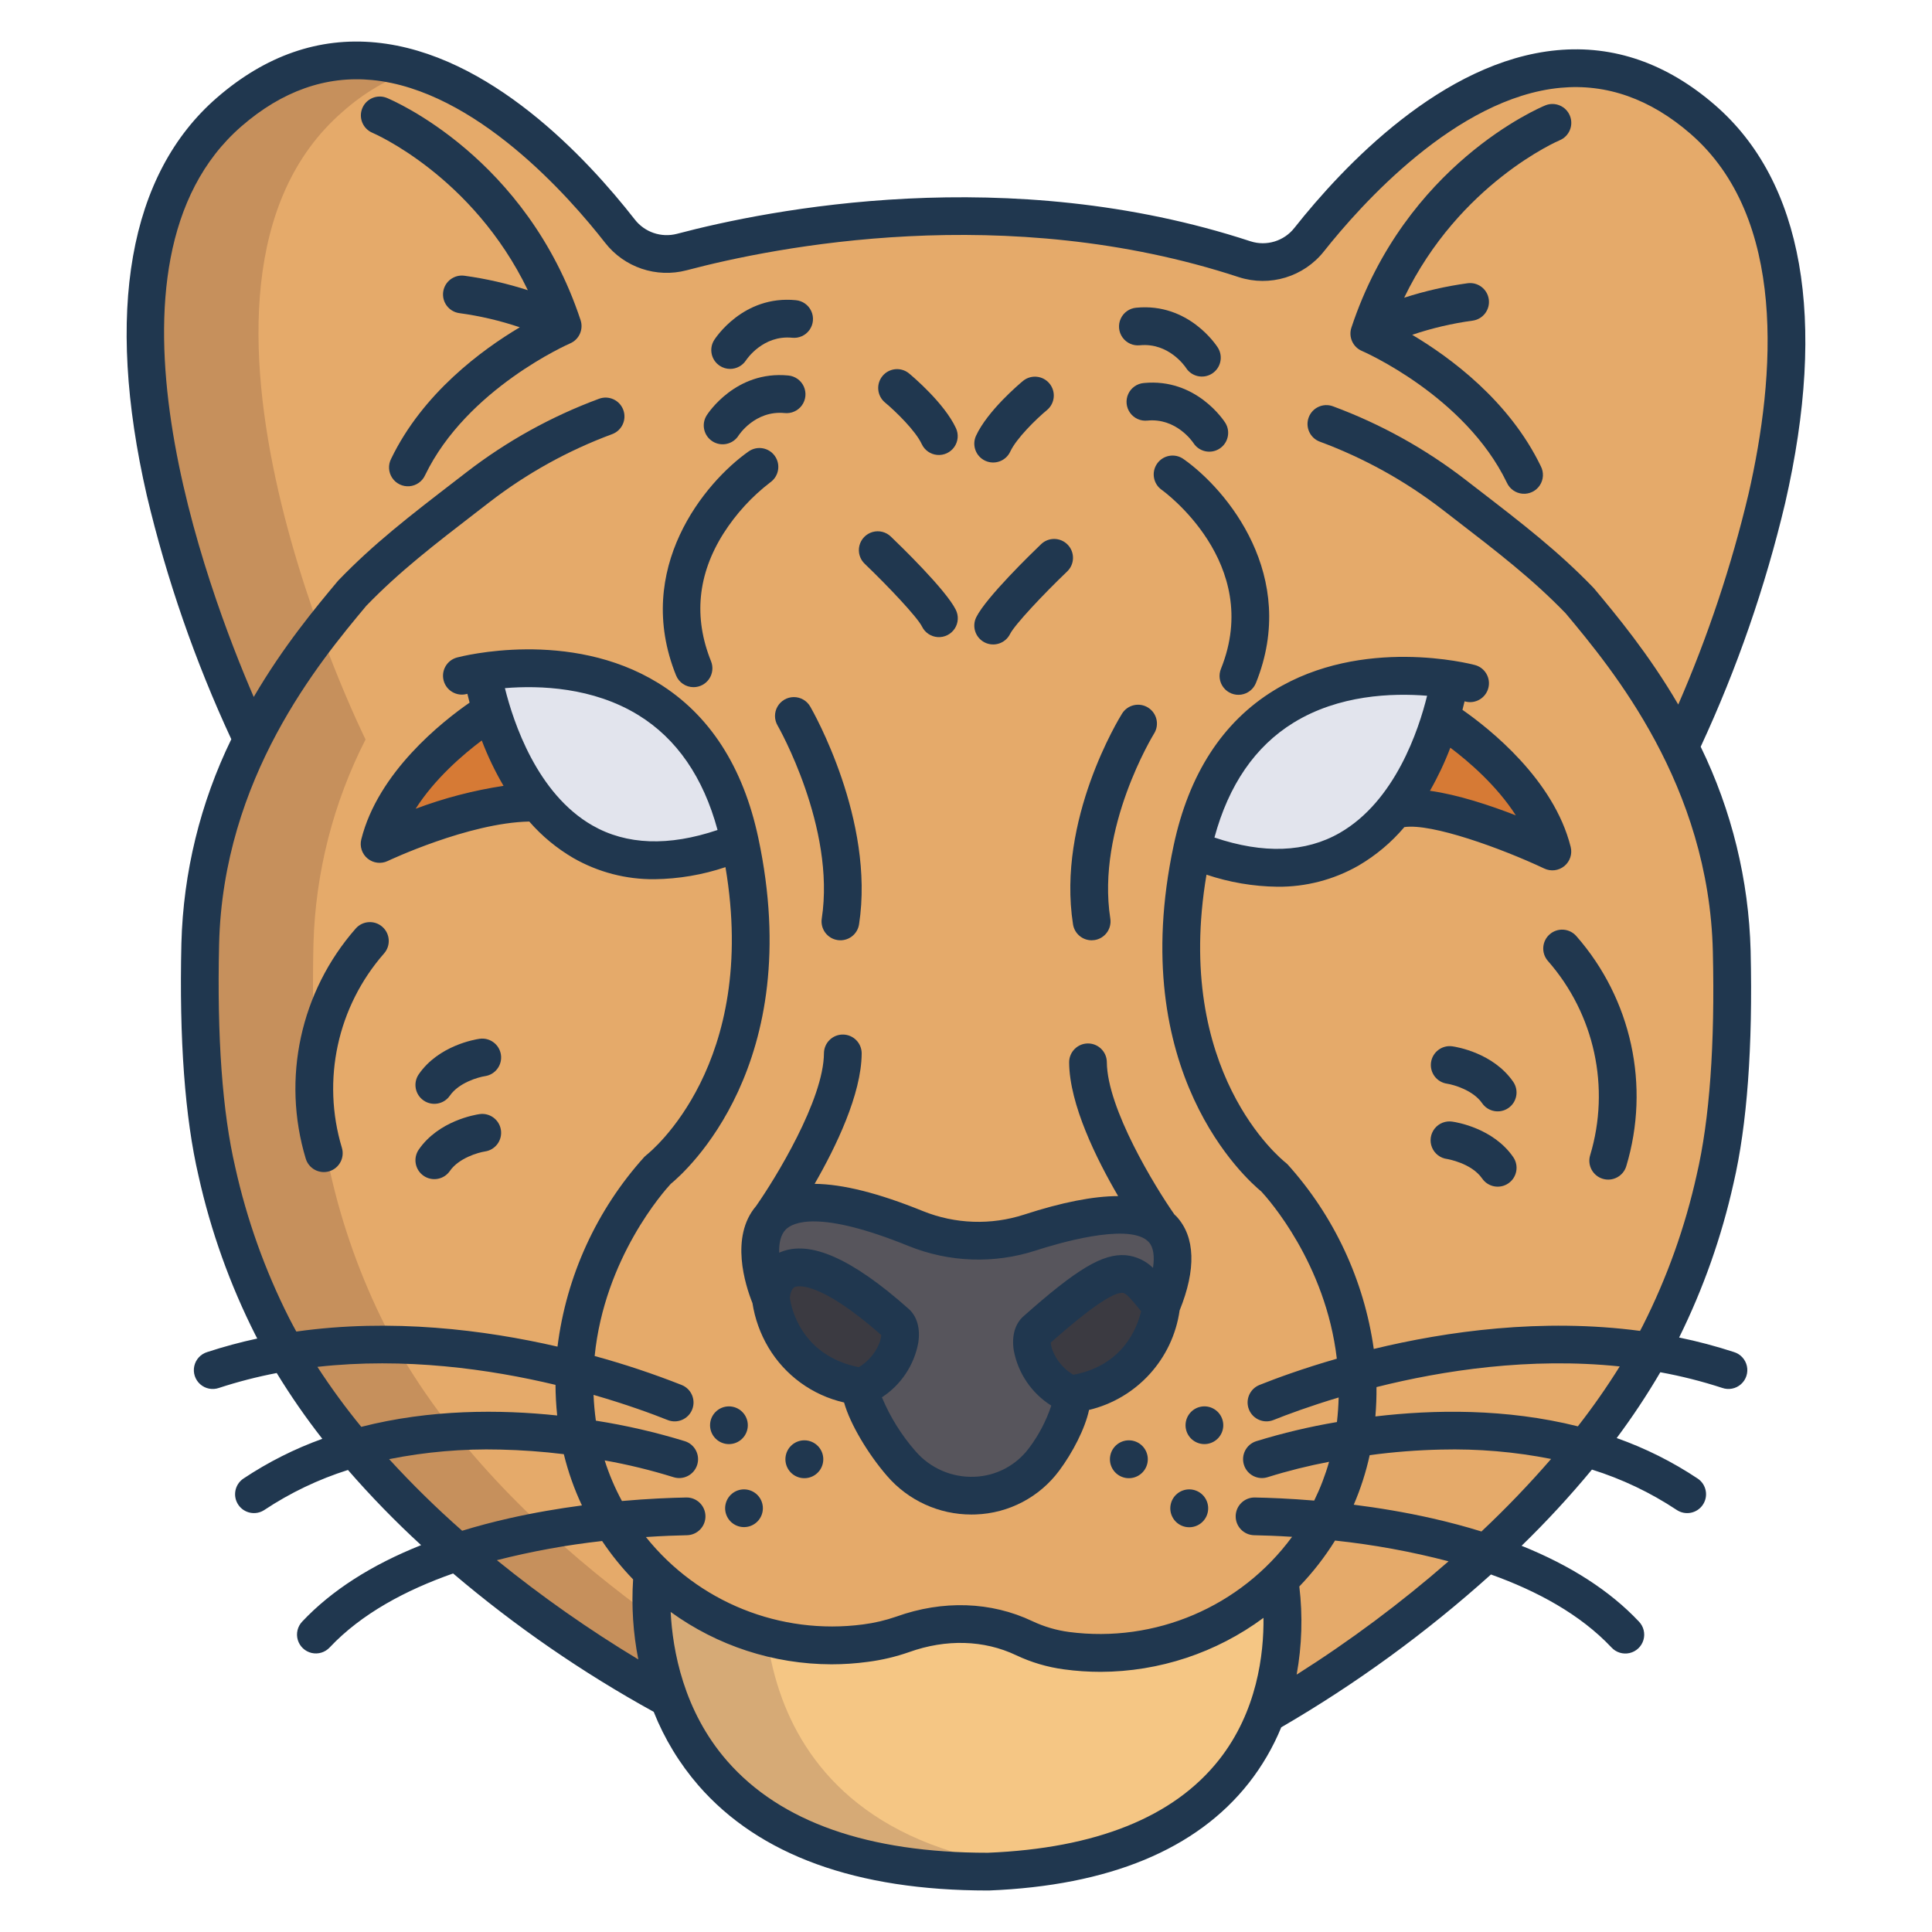
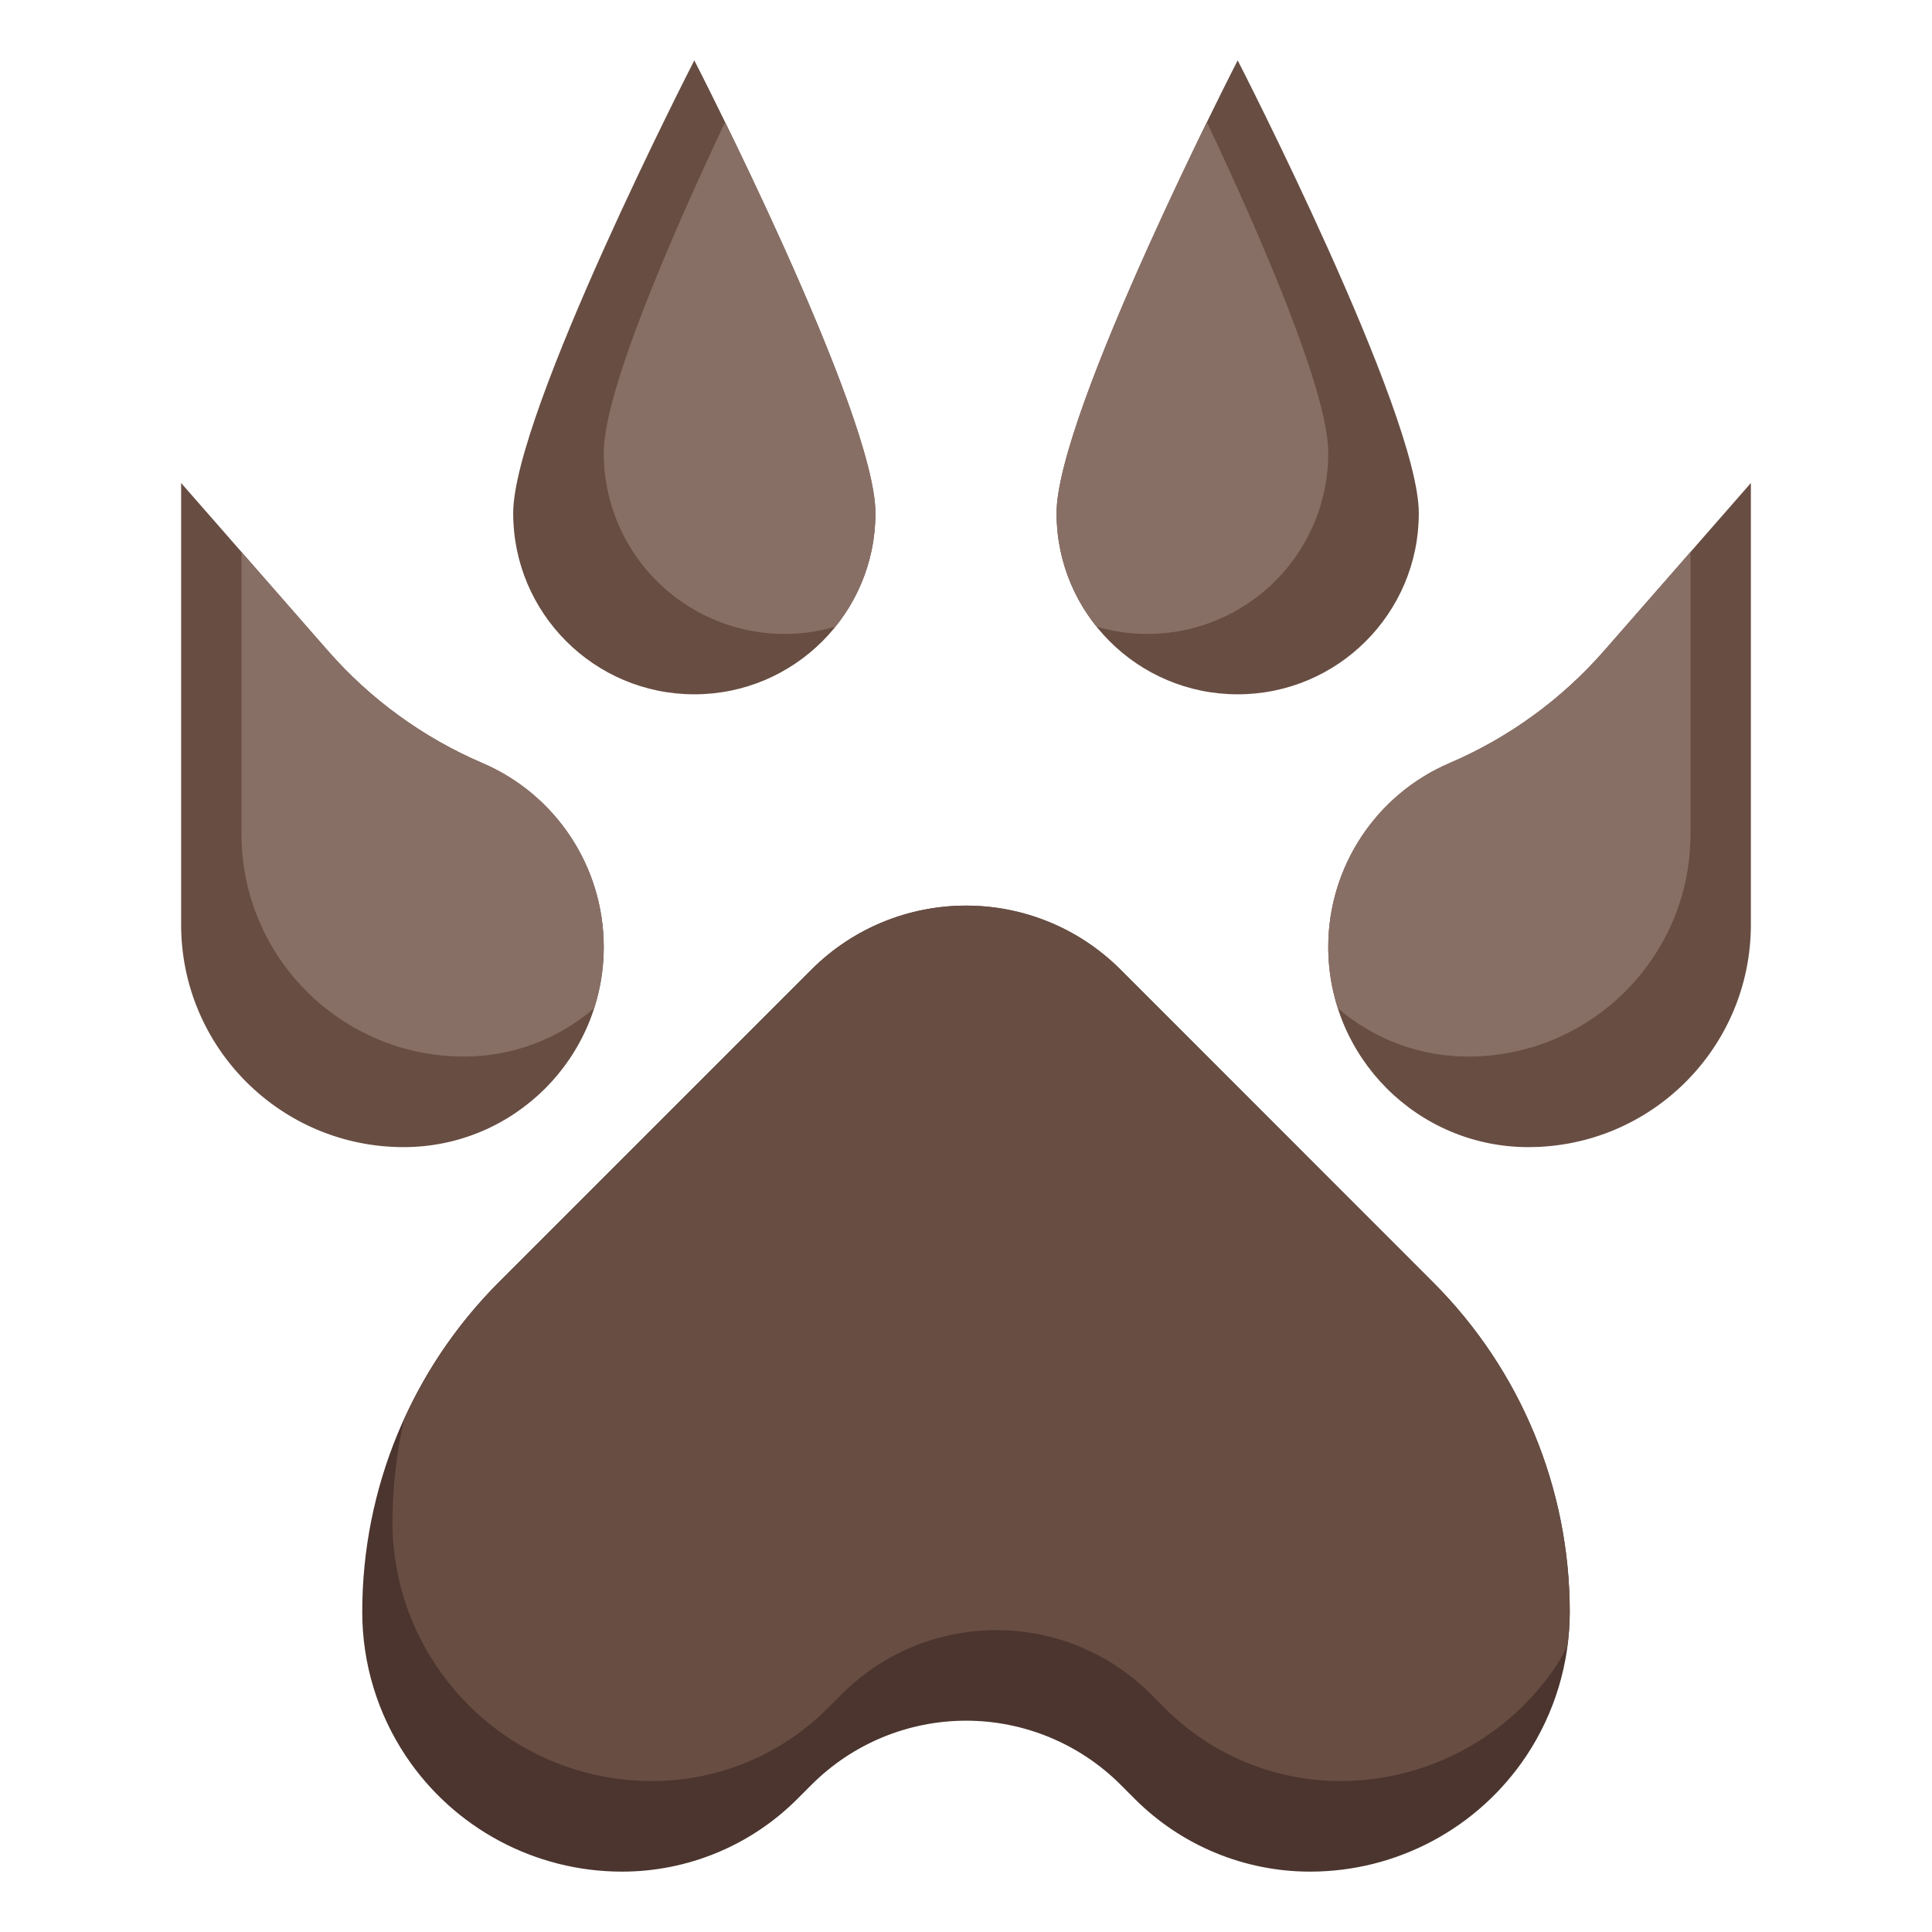
- <svg xmlns="http://www.w3.org/2000/svg" id="Layer_1" height="512" viewBox="0 0 512 512" width="512" data-name="Layer 1">
-   <path d="m445.12 197.96.01-.01s59.53-119.94 6.12-166.3c-42.56-36.93-87.72 10.9-104.31 31.86a15.605 15.605 0 0 1 -17.08 5.19c-62.99-20.69-125.29-8.22-149.16-1.91a15.725 15.725 0 0 1 -16.43-5.56c-16.09-20.62-60.74-68.69-103.52-31.57-53.41 46.35 6.12 166.3 6.12 166.3h.01a126.906 126.906 0 0 0 -13.81 54.14c-.48 20.59.34 42.95 4.41 60.39a176.618 176.618 0 0 0 14.69 41.08c28.82 56.32 94.93 93.34 105.09 98.55l158.28 4.14c10.16-5.21 75.47-44.38 104.29-100.7a176.549 176.549 0 0 0 14.69-41.07c4.07-17.44 4.89-39.81 4.41-60.39a126.906 126.906 0 0 0 -13.81-54.14z" fill="#e5aa6a" />
-   <path d="m102.17 351.57a176.618 176.618 0 0 1 -14.69-41.08c-4.07-17.44-4.89-39.8-4.41-60.39a126.906 126.906 0 0 1 13.81-54.14h-.01s-59.53-119.95-6.12-166.3a56.587 56.587 0 0 1 19.061-11.25c-15.438-4.742-32.391-3.21-49.061 11.25-53.41 46.35 6.12 166.3 6.12 166.3h.01a126.906 126.906 0 0 0 -13.81 54.14c-.48 20.59.34 42.95 4.41 60.39a176.618 176.618 0 0 0 14.69 41.08c28.82 56.32 94.93 93.34 105.09 98.55h30c-10.16-5.21-76.27-42.23-105.09-98.55z" fill="#c6905c" />
-   <path d="m307.39 325.08c-.01-.01-.01-.01-.01-.02-4.58-3.98-14.59-4.87-34.41 1.57a44.284 44.284 0 0 1 -30.3-1.05c-22.95-9.33-33.81-8.01-38.37-2.86a.031.031 0 0 0 -.01.02c-4.86 5.52-2.5 15.41 0 21.33l24.09 23.47c-1.38.62 2.35 10.96 10.47 20.33 10.16 11.72 28.62 11.31 37.87-1.15 6.12-8.25 8.19-16.61 6.9-17.18l24.09-23.48c2.66-6.31 5.38-16.04-.32-20.98z" fill="#57555c" />
-   <path d="m381.76 190.27s24.49 14.8 29.64 35.39c0 0-31.15-14.69-42.01-10.92 6.42-7.93 10.23-17.42 12.37-24.47z" fill="#d67a35" />
-   <path d="m384.2 180.02v.01a78.048 78.048 0 0 1 -2.44 10.24c-2.14 7.05-5.95 16.54-12.37 24.47-10.1 12.49-26.69 21.13-53.46 10.37 10.48-49.25 53.11-47.39 68.27-45.09z" fill="#e2e4ed" />
-   <path d="m142.6 212.73c-17.71-.67-42 10.93-42 10.93 5.15-20.58 29.67-35.29 29.67-35.29 2.15 7.04 5.95 16.47 12.33 24.36z" fill="#d67a35" />
-   <path d="m196.07 223.11c-26.78 10.76-43.36 2.11-53.47-10.38-6.38-7.89-10.18-17.32-12.33-24.36a77.2 77.2 0 0 1 -2.47-10.34c15.17-2.31 57.79-4.16 68.27 45.08z" fill="#e2e4ed" />
-   <path d="m339.02 418.78a71.516 71.516 0 0 1 -3.48 35.48c-7.35 19.38-26.38 39.84-73.65 41.74-55.3.04-76.62-24.21-84.63-45.88a75.992 75.992 0 0 1 -4.28-33.34 67.886 67.886 0 0 0 56.38 18.67 48.9 48.9 0 0 0 9.89-2.33c10.5-3.77 22.1-3.78 32.18 1.01a37.792 37.792 0 0 0 11.21 3.31 67.859 67.859 0 0 0 56.38-18.66z" fill="#f5c684" />
-   <path d="m307.71 346.06s-1.76 20.41-24.09 23.48c-9.09-4.08-11.92-14.44-9.09-16.95 24.47-21.75 25.09-16.01 33.18-6.53z" fill="#3b3a41" />
-   <path d="m237.47 350.59c2.83 2.52 0 12.87-9.09 16.95-22.4-3.37-24.09-23.47-24.09-23.47.47-8.81 8.73-15.21 33.18 6.52z" fill="#3b3a41" />
-   <path d="m207.26 450.12a74.732 74.732 0 0 1 -3.967-16.249 68.587 68.587 0 0 1 -30.313-17.091 75.992 75.992 0 0 0 4.28 33.34c8.01 21.67 29.33 45.92 84.63 45.88 4.23-.17 8.225-.5 12.014-.948-42.09-4.652-59.569-25.791-66.644-44.932z" fill="#d6aa76" />
-   <g fill="#20374f">
-     <path d="m221.96 249.128a4.992 4.992 0 0 0 5.7-4.183c4.237-27.6-12.23-56.47-12.934-57.685a5 5 0 1 0 -8.656 5.007c.155.267 15.415 27 11.706 51.161a5 5 0 0 0 4.184 5.7z" />
-     <path d="m183.793 182.106a5 5 0 0 0 4.637-6.869c-4.672-11.6-3.563-23 3.3-33.87a52.937 52.937 0 0 1 12.41-13.548 5 5 0 0 0 -5.757-8.177c-11.625 8.167-30.6 31.078-19.226 59.33a5 5 0 0 0 4.636 3.134z" />
-     <path d="m244.328 166.026a5 5 0 1 0 8.945-4.469c-2.647-5.3-14.769-17.039-17.172-19.339a5 5 0 1 0 -6.914 7.224c6.313 6.046 13.902 14.106 15.141 16.584z" />
-     <path d="m81.022 307.041a5 5 0 0 0 9.583-2.859 54.33 54.33 0 0 1 11.187-51.524 5 5 0 1 0 -7.534-6.576 64.283 64.283 0 0 0 -13.236 60.959z" />
-     <path d="m112.262 291.64a5 5 0 0 0 6.955-1.276c2.372-3.436 7.514-4.9 9.3-5.173a5 5 0 0 0 -1.426-9.9c-1.092.155-10.824 1.735-16.106 9.391a5 5 0 0 0 1.277 6.958z" />
-     <path d="m112.262 311.6a5 5 0 0 0 6.955-1.276c2.373-3.438 7.517-4.9 9.3-5.173a5 5 0 0 0 -1.428-9.9c-1.092.155-10.824 1.735-16.106 9.391a5 5 0 0 0 1.279 6.958z" />
-     <path d="m190.8 96.973a4.953 4.953 0 0 0 2.686.789 5.03 5.03 0 0 0 4.212-2.274c.18-.275 4.5-6.733 12.217-5.984a5 5 0 1 0 .962-9.953c-13.923-1.35-21.307 10.079-21.614 10.567a4.981 4.981 0 0 0 1.537 6.855z" />
-     <path d="m188.832 116.972a5 5 0 0 0 6.9-1.56c.042-.068 4.326-6.707 12.195-5.95a5 5 0 1 0 .963-9.953c-13.923-1.352-21.308 10.08-21.615 10.567a5 5 0 0 0 1.557 6.896z" />
-     <path d="m244.262 117.669a5 5 0 1 0 9.078-4.194c-3.074-6.653-11.543-13.779-12.5-14.569a5 5 0 0 0 -6.377 7.7c2.937 2.44 8.198 7.594 9.799 11.063z" />
-     <path d="m61.3 195.9a131.381 131.381 0 0 0 -13.228 54.088c-.6 25.445.933 46.184 4.541 61.645a180.028 180.028 0 0 0 15.105 42.217c.15.293.308.583.46.876a132.731 132.731 0 0 0 -13.262 3.585 5 5 0 1 0 3.115 9.5 125.067 125.067 0 0 1 15.3-3.945 182.136 182.136 0 0 0 12.087 17.434 96.943 96.943 0 0 0 -20.9 10.532 5 5 0 1 0 5.565 8.309 88.162 88.162 0 0 1 22.128-10.585 247.717 247.717 0 0 0 19.389 19.922c-13.191 5.255-23.747 12.022-31.49 20.233a5 5 0 1 0 7.278 6.857c8.433-8.949 20.2-15.2 32.69-19.584a321.84 321.84 0 0 0 53.163 36.673 68.3 68.3 0 0 0 11.893 19.552c16.066 18.441 41.839 27.791 76.61 27.791h.351c31.8-1.278 54.958-10.855 68.836-28.464a61.951 61.951 0 0 0 8.612-14.779 333.187 333.187 0 0 0 55.575-40.5c12.2 4.367 23.659 10.551 31.919 19.315a5 5 0 1 0 7.277-6.857c-7.661-8.13-18.078-14.837-31.077-20.068a253.2 253.2 0 0 0 18.645-20.193 88.313 88.313 0 0 1 22.455 10.69 5 5 0 0 0 5.566-8.309 97.1 97.1 0 0 0 -21.466-10.735 186.745 186.745 0 0 0 11.563-17.439 125.333 125.333 0 0 1 16.4 4.147 5 5 0 1 0 3.115-9.5 133.382 133.382 0 0 0 -14.531-3.851 180.925 180.925 0 0 0 14.41-40.832c3.608-15.46 5.136-36.2 4.541-61.644a131.353 131.353 0 0 0 -13.235-54.088 339.421 339.421 0 0 0 22.39-64.59c11.178-48.73 4.759-85.185-18.565-105.425-12.759-11.078-26.847-15.978-41.887-14.572-30.38 2.84-56.658 30.728-69.619 47.1a10.633 10.633 0 0 1 -11.6 3.547c-64.23-21.094-127.7-8.419-152-1.992a10.722 10.722 0 0 1 -11.2-3.8c-12.69-16.262-38.481-43.98-68.637-46.9-15.068-1.461-29.232 3.46-42.1 14.632-23.333 20.229-29.752 56.684-18.574 105.415a339.524 339.524 0 0 0 22.392 64.592zm34.441 182.227a178.55 178.55 0 0 1 -11.623-15.894c23.17-2.587 45.622.59 63.094 4.77.019 2.642.159 5.346.45 8.115-15.145-1.607-33.619-1.669-51.921 3.009zm7.385 8.56a133.109 133.109 0 0 1 29.407-2.534 167.482 167.482 0 0 1 16.887 1.219 71.789 71.789 0 0 0 4.8 13.583c-6.118.808-12.684 1.912-19.391 3.434q-6.465 1.467-12.353 3.278a250.676 250.676 0 0 1 -19.35-18.98zm28.553 26.777a204.671 204.671 0 0 1 27.887-5.08 73.419 73.419 0 0 0 8.216 10.175 82.043 82.043 0 0 0 1.376 21.206 330.617 330.617 0 0 1 -37.479-26.301zm191.332 52.961c-11.982 15.139-32.58 23.406-61.219 24.575h-.048c-31.691 0-54.906-8.167-68.994-24.272-11.667-13.339-14.506-29.464-15.016-39.547a72.872 72.872 0 0 0 42.6 13.879 71.761 71.761 0 0 0 9.7-.658 53.9 53.9 0 0 0 10.9-2.581c9.777-3.507 19.843-3.216 28.345.828a42.953 42.953 0 0 0 12.684 3.749 71.734 71.734 0 0 0 9.7.659 72.918 72.918 0 0 0 43.175-14.309c.101 9.486-1.627 24.791-11.827 37.677zm20.615-22.634a78.445 78.445 0 0 0 .708-23.361 73.316 73.316 0 0 0 9.468-12.167 204.165 204.165 0 0 1 30.08 5.5 326.921 326.921 0 0 1 -40.256 30.028zm48.97-37.932q-6.186-1.921-13-3.47c-7.235-1.642-14.318-2.8-20.838-3.626a71.844 71.844 0 0 0 4.222-13.129 168.972 168.972 0 0 1 18.912-1.481 133.006 133.006 0 0 1 29.166 2.485 261.55 261.55 0 0 1 -18.458 19.221zm25.553-27.865c-19.053-4.774-38.256-4.449-53.659-2.623q.333-3.978.293-7.777c17.531-4.4 40.58-7.965 64.46-5.476a183.529 183.529 0 0 1 -11.094 15.876zm-354.123-344.559c10.721-9.3 22.36-13.416 34.587-12.231 27.422 2.66 52.3 31.03 61.719 43.1a20.711 20.711 0 0 0 21.644 7.319c23.445-6.2 84.636-18.437 146.327 1.825a20.669 20.669 0 0 0 22.557-6.841c9.64-12.167 35.04-40.757 62.709-43.344 12.21-1.139 23.785 2.953 34.4 12.168 25.683 22.288 22.556 64.218 15.41 95.468a331.815 331.815 0 0 1 -18.625 55.809c-7.857-13.453-16.448-23.746-22.271-30.715-.078-.094-.159-.184-.243-.271-9.431-9.748-18.568-16.788-31.214-26.533l-2.7-2.083a133.075 133.075 0 0 0 -35.083-19.435 5 5 0 0 0 -3.475 9.377 123.08 123.08 0 0 1 32.45 17.976l2.706 2.086c12.254 9.442 21.123 16.276 30 25.435 12.37 14.808 37.971 45.527 39 89.667.575 24.6-.866 44.5-4.282 59.138a170.333 170.333 0 0 1 -14.268 39.933c-.243.475-.5.946-.744 1.419-26.035-3.455-51.305.116-70.568 4.784a92.323 92.323 0 0 0 -22.848-48.922 5.269 5.269 0 0 0 -.493-.44c-1.262-.994-29.8-24.177-20.989-76.33a61.37 61.37 0 0 0 18.772 3.2 42.474 42.474 0 0 0 21.531-5.611 47.022 47.022 0 0 0 12.13-10.19c7.192-1.081 25.6 5.567 37.1 10.984a5 5 0 0 0 6.981-5.738c-4.468-17.842-21.474-31.3-28.678-36.321.21-.806.395-1.561.559-2.259l.179.044a5 5 0 0 0 2.563-9.666c-1.206-.321-29.8-7.679-53.268 6.735-13.608 8.356-22.55 22.182-26.575 41.092-12.791 60.093 19.341 88.506 23.227 91.685 1.83 1.966 17.062 19.032 20.02 44.323-9.13 2.625-16.24 5.255-20.5 6.959a5 5 0 1 0 3.71 9.287c3.7-1.479 9.672-3.694 17.274-5.971q-.078 3.191-.454 6.51a166.637 166.637 0 0 0 -21.403 5.083 5 5 0 1 0 3.056 9.522 145.652 145.652 0 0 1 16.266-4.068 62.019 62.019 0 0 1 -3.945 10.277c-6.433-.536-11.875-.748-15.714-.82a5 5 0 1 0 -.189 10c2.5.047 5.932.161 10.04.422a63.171 63.171 0 0 1 -59.105 25.219 32.994 32.994 0 0 1 -9.737-2.872c-10.923-5.193-23.715-5.624-36.017-1.209a43.847 43.847 0 0 1 -8.869 2.085 63.14 63.14 0 0 1 -57.513-23.165c4.471-.3 8.211-.43 10.873-.48a5 5 0 1 0 -.189-10c-4.1.076-10.022.31-17.037.932a61.966 61.966 0 0 1 -4.572-10.757 149.643 149.643 0 0 1 18.216 4.436 5 5 0 0 0 3.057-9.522 169.789 169.789 0 0 0 -23.61-5.448q-.479-3.483-.614-6.834c8.734 2.515 15.561 5.035 19.639 6.664a5 5 0 0 0 3.71-9.287 222.7 222.7 0 0 0 -23.056-7.675c2.61-25.932 18.318-43.625 20.152-45.607 3.913-3.2 36-31.619 23.221-91.681-4.025-18.91-12.967-32.736-26.575-41.093-23.469-14.412-52.063-7.055-53.268-6.733a5 5 0 1 0 2.568 9.665c.01 0 .079-.021.174-.044q.254 1.085.581 2.344c-7.224 5.006-24.233 18.4-28.7 36.237a5 5 0 0 0 7 5.727c.223-.105 21.453-10.137 37.518-10.458a46.774 46.774 0 0 0 11.689 9.674 42.464 42.464 0 0 0 21.536 5.609 61.367 61.367 0 0 0 18.772-3.2c8.814 52.152-19.726 75.334-20.974 76.316a5.073 5.073 0 0 0 -.508.453 92.161 92.161 0 0 0 -23.032 50.3c-19.225-4.428-43.9-7.571-69.217-3.993-.652-1.188-1.294-2.381-1.911-3.587a170.39 170.39 0 0 1 -14.268-39.934c-3.416-14.638-4.857-34.536-4.282-59.137 1.03-44.078 26.561-74.775 39-89.668 8.879-9.157 17.745-15.989 29.993-25.427l2.717-2.094a123.048 123.048 0 0 1 32.45-17.975 5 5 0 1 0 -3.475-9.377 133.044 133.044 0 0 0 -35.083 19.434l-2.712 2.091c-12.642 9.741-21.775 16.779-31.2 26.525-.084.088-.217.24-.3.334-5.8 6.937-14.368 17.207-22.214 30.64-12.207-28.226-44.935-115.063-3.216-151.266zm257.815 188.519c3.764-13.933 10.789-24.163 20.942-30.42 12-7.4 26.115-7.907 35.414-7.153-2.232 9.071-8.475 27.9-23.138 36.337-9.071 5.217-20.234 5.617-33.218 1.236zm57.112-12.387a81.274 81.274 0 0 0 5.4-11.419c4.918 3.7 12.29 10.038 17.358 17.932-6.846-2.66-15.371-5.489-22.758-6.513zm-188.794 10.391c-12.968 4.376-24.12 3.983-33.184-1.216-14.64-8.4-20.919-27.3-23.167-36.379 9.263-.76 23.314-.253 35.349 7.138 10.186 6.255 17.23 16.499 21.002 30.457zm-56.72-11.7a115.348 115.348 0 0 0 -23.29 6.074c5.077-7.97 12.556-14.373 17.524-18.1a80.567 80.567 0 0 0 5.766 12.025z" />
-     <path d="m304.252 187.52a5 5 0 0 0 -6.891 1.588c-.71 1.135-17.33 28.115-13 55.85a5 5 0 0 0 4.934 4.229 5.133 5.133 0 0 0 .777-.06 5 5 0 0 0 4.17-5.711c-3.746-24 11.448-48.763 11.6-49.01a5 5 0 0 0 -1.59-6.886z" />
-     <path d="m313.62 121.637a5 5 0 1 0 -5.749 8.183c.271.19 26.989 19.378 15.7 47.413a5 5 0 1 0 9.276 3.735c11.377-28.252-7.602-51.163-19.227-59.331z" />
-     <path d="m258.727 163.552a5 5 0 1 0 8.945 4.471c1.237-2.477 8.823-10.537 15.141-16.584a5 5 0 0 0 -6.914-7.225c-2.399 2.3-14.525 14.04-17.172 19.338z" />
-     <path d="m410.687 247.6a5 5 0 0 0 -.479 7.055 54.331 54.331 0 0 1 11.192 51.522 5 5 0 1 0 9.583 2.859 64.284 64.284 0 0 0 -13.236-60.959 5 5 0 0 0 -7.06-.477z" />
-     <path d="m384.907 277.289a5 5 0 0 0 -1.43 9.9c1.783.274 6.932 1.734 9.305 5.175a5 5 0 0 0 8.232-5.679c-5.283-7.661-15.014-9.241-16.107-9.396z" />
-     <path d="m384.907 297.248a5 5 0 1 0 -1.4 9.9c.064.009 6.46 1.082 9.28 5.17a5 5 0 0 0 8.232-5.679c-5.288-7.657-15.019-9.239-16.112-9.391z" />
-     <path d="m302.082 91.5c7.666-.74 11.992 5.643 12.213 5.979a5 5 0 0 0 8.439-5.365c-.307-.487-7.683-11.924-21.615-10.567a5 5 0 1 0 .963 9.953z" />
-     <path d="m303.114 101.505a5 5 0 1 0 .963 9.953c7.665-.738 11.985 5.633 12.214 5.978a5 5 0 0 0 8.438-5.365c-.308-.487-7.682-11.92-21.615-10.566z" />
-     <path d="m261.1 122.107a5 5 0 0 0 6.636-2.442c1.6-3.465 6.86-8.623 9.8-11.06a5 5 0 0 0 -6.377-7.7c-.956.79-9.425 7.916-12.5 14.569a5 5 0 0 0 2.441 6.633z" />
-     <path d="m98.683 35.185c.293.123 26.567 11.4 41.2 41.721a98.027 98.027 0 0 0 -16.768-3.828 5 5 0 0 0 -1.422 9.9 86.089 86.089 0 0 1 16.056 3.759c-10.075 5.987-25.71 17.479-34.085 34.823a5 5 0 1 0 9 4.348c11.074-22.93 38.147-34.784 38.414-34.9a5 5 0 0 0 2.782-6.169c-14.3-43.215-49.861-58.277-51.368-58.9a5 5 0 0 0 -3.815 9.243z" />
-     <path d="m360.916 93c.272.117 27.3 11.878 38.414 34.9a5 5 0 1 0 9-4.349c-8.375-17.343-24.01-28.835-34.085-34.823a86.222 86.222 0 0 1 16.057-3.759 5 5 0 0 0 -1.423-9.9 98 98 0 0 0 -16.764 3.831c14.635-30.325 40.908-41.6 41.2-41.72a5 5 0 0 0 -3.815-9.244c-1.507.62-37.067 15.682-51.368 58.9a5 5 0 0 0 2.784 6.164z" />
-     <path d="m215.884 313.732c5.642-9.79 12.4-23.746 12.471-34.533a5 5 0 0 0 -4.967-5.033h-.033a5 5 0 0 0 -5 4.967c-.08 12.343-12.883 33.215-18 40.5-6.95 8.158-2.849 20.953-.945 25.708a32.916 32.916 0 0 0 4.225 11.743 31.481 31.481 0 0 0 20.055 14.591c1.61 5.763 6.417 13.727 11.388 19.462a29.459 29.459 0 0 0 22.354 10.227q.567 0 1.137-.021a28.808 28.808 0 0 0 22.162-11.643c3.514-4.734 6.814-11.065 7.88-16.055a31.7 31.7 0 0 0 24-26.369c4.419-10.883 4.152-19.478-.807-24.877-.182-.2-.388-.37-.58-.557-5.189-7.426-17.815-28.092-17.9-40.349a5 5 0 0 0 -5-4.967h-.024a5 5 0 0 0 -4.967 5.033c.073 11.12 7.25 25.6 12.988 35.419-6.6.015-14.858 1.637-24.889 4.895a39.293 39.293 0 0 1 -26.88-.934c-11.724-4.757-21.224-7.139-28.668-7.207zm11.7 48.59c-15.43-3.109-17.939-16.015-18.268-18.354.085-.87.371-2.5 1.34-2.9.592-.243 6.2-1.951 22.885 12.72-.023 1.745-1.756 6.051-5.962 8.534zm56.869 2.013c-4.227-2.482-5.967-6.805-5.984-8.552 10.115-8.941 16.517-13.387 19.078-13.166.958.078 2.588 2.085 4.315 4.211l.542.664c-.991 4.255-4.704 14.345-17.956 16.843zm-9.93-32.947c5.6-1.82 23.86-7.24 29.441-2.671.074.069.145.142.221.207.087.08.181.156.26.243 1.217 1.324 1.577 3.714 1.111 6.829a11.9 11.9 0 0 0 -7.2-3.346c-6.1-.49-12.958 3.593-27.145 16.2-2.234 1.986-3.141 5.18-2.555 8.993a22.049 22.049 0 0 0 9.944 14.657 38.948 38.948 0 0 1 -5.895 11.247 18.86 18.86 0 0 1 -14.513 7.613 19.586 19.586 0 0 1 -15.558-6.762 52.075 52.075 0 0 1 -8.917-14.3 22.026 22.026 0 0 0 9.635-14.446c.586-3.814-.321-7.007-2.555-8.995-15.042-13.372-26.163-18.283-33.992-15.017-.108.046-.215.092-.321.139-.073-2.566.418-4.8 1.742-6.137 1.875-1.9 8.8-5.284 32.564 4.366a49.3 49.3 0 0 0 33.728 1.18z" />
-     <path d="m196.71 381.24a4.985 4.985 0 0 0 0-7.07 5 5 0 1 0 0 7.07z" />
-     <path d="m197.18 394.7a5 5 0 1 0 3.53 1.47 5 5 0 0 0 -3.53-1.47z" />
-     <path d="m213.18 381.7a5.019 5.019 0 1 0 3.53 1.47 5 5 0 0 0 -3.53-1.47z" />
-     <path d="m314.18 377.7a5 5 0 1 0 1.46-3.53 5.036 5.036 0 0 0 -1.46 3.53z" />
-     <path d="m315.18 394.7a5.019 5.019 0 1 0 3.53 1.47 5 5 0 0 0 -3.53-1.47z" />
-     <path d="m299.18 381.7a5.019 5.019 0 1 0 3.53 1.47 5 5 0 0 0 -3.53-1.47z" />
-   </g>
+ <svg xmlns="http://www.w3.org/2000/svg" id="Layer_3" height="512" viewBox="0 0 64 64" width="512" data-name="Layer 3">
+   <path d="m50.629 38a6.629 6.629 0 0 1 -6.629-6.629 6.628 6.628 0 0 1 4.018-6.093 14.267 14.267 0 0 0 5.119-3.72l4.863-5.558v14.629a7.371 7.371 0 0 1 -7.371 7.371z" fill="#684d42" />
+   <path d="m48.018 25.278a14.267 14.267 0 0 0 5.119-3.72l2.863-3.272v9.343a7.371 7.371 0 0 1 -7.371 7.371 6.6 6.6 0 0 1 -4.309-1.6 6.617 6.617 0 0 1 -.32-2.029 6.628 6.628 0 0 1 4.018-6.093z" fill="#886f65" />
+   <path d="m35 17c0-3.314 6-15 6-15s6 11.686 6 15a6 6 0 0 1 -12 0z" fill="#684d42" />
+   <path d="m44 15a5.991 5.991 0 0 1 -7.673 5.759 5.97 5.97 0 0 1 -1.327-3.759c0-2.446 3.268-9.452 4.98-12.954 1.748 3.706 4.02 8.915 4.02 10.954z" fill="#886f65" />
+   <path d="m32 57a7.242 7.242 0 0 1 5.121 2.121l.478.478a8.2 8.2 0 0 0 5.801 2.401 8.606 8.606 0 0 0 7.16-3.832 8.608 8.608 0 0 0 1.44-4.768 15.439 15.439 0 0 0 -4.522-10.917l-10.357-10.362a7.242 7.242 0 0 0 -5.121-2.121 7.242 7.242 0 0 0 -5.121 2.121l-10.357 10.357a15.439 15.439 0 0 0 -4.522 10.922 8.608 8.608 0 0 0 1.445 4.773 8.606 8.606 0 0 0 7.16 3.827 8.2 8.2 0 0 0 5.8-2.4l.478-.478a7.242 7.242 0 0 1 5.117-2.122z" fill="#4b352e" />
+   <path d="m37.121 32.121a7.243 7.243 0 0 0 -10.242 0l-10.357 10.357a15.437 15.437 0 0 0 -3.145 4.581 15.417 15.417 0 0 0 -.377 3.341 8.6 8.6 0 0 0 8.605 8.6 8.2 8.2 0 0 0 5.8-2.4l.478-.478a7.243 7.243 0 0 1 10.242 0l.478.478a8.2 8.2 0 0 0 5.797 2.4 8.606 8.606 0 0 0 7.16-3.832c.137-.2.244-.425.361-.64a8.549 8.549 0 0 0 .079-1.128 15.439 15.439 0 0 0 -4.522-10.917z" fill="#684d42" />
+   <path d="m13.371 38a6.629 6.629 0 0 0 6.629-6.629 6.628 6.628 0 0 0 -4.018-6.093 14.267 14.267 0 0 1 -5.119-3.72l-4.863-5.558v14.629a7.371 7.371 0 0 0 7.371 7.371z" fill="#684d42" />
+   <path d="m15.982 25.278a14.267 14.267 0 0 1 -5.119-3.72l-2.863-3.272v9.343a7.371 7.371 0 0 0 7.371 7.371 6.6 6.6 0 0 0 4.309-1.6 6.617 6.617 0 0 0 .32-2.029 6.628 6.628 0 0 0 -4.018-6.093z" fill="#886f65" />
+   <path d="m29 17c0-3.314-6-15-6-15s-6 11.686-6 15a6 6 0 0 0 12 0z" fill="#684d42" />
+   <path d="m20 15a5.991 5.991 0 0 0 7.673 5.759 5.97 5.97 0 0 0 1.327-3.759c0-2.446-3.268-9.452-4.98-12.954-1.748 3.706-4.02 8.915-4.02 10.954z" fill="#886f65" />
</svg>
